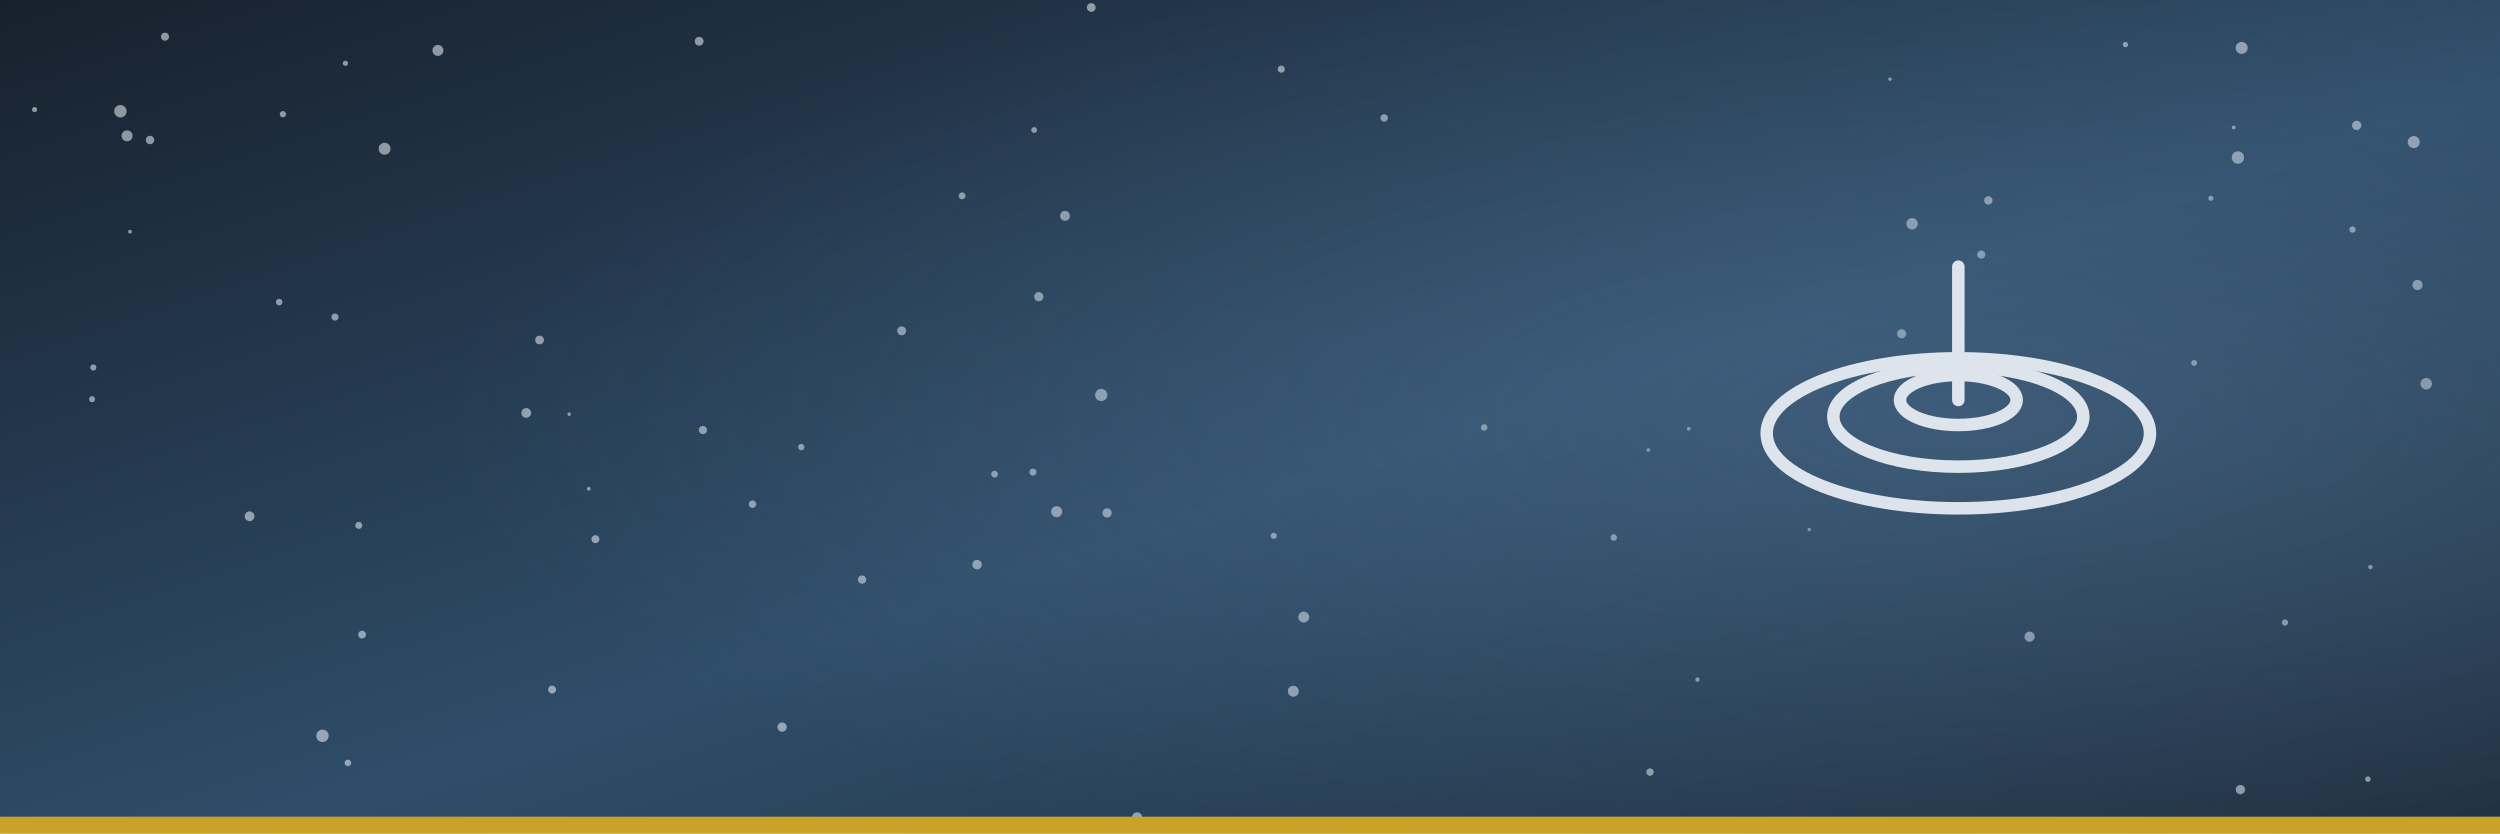
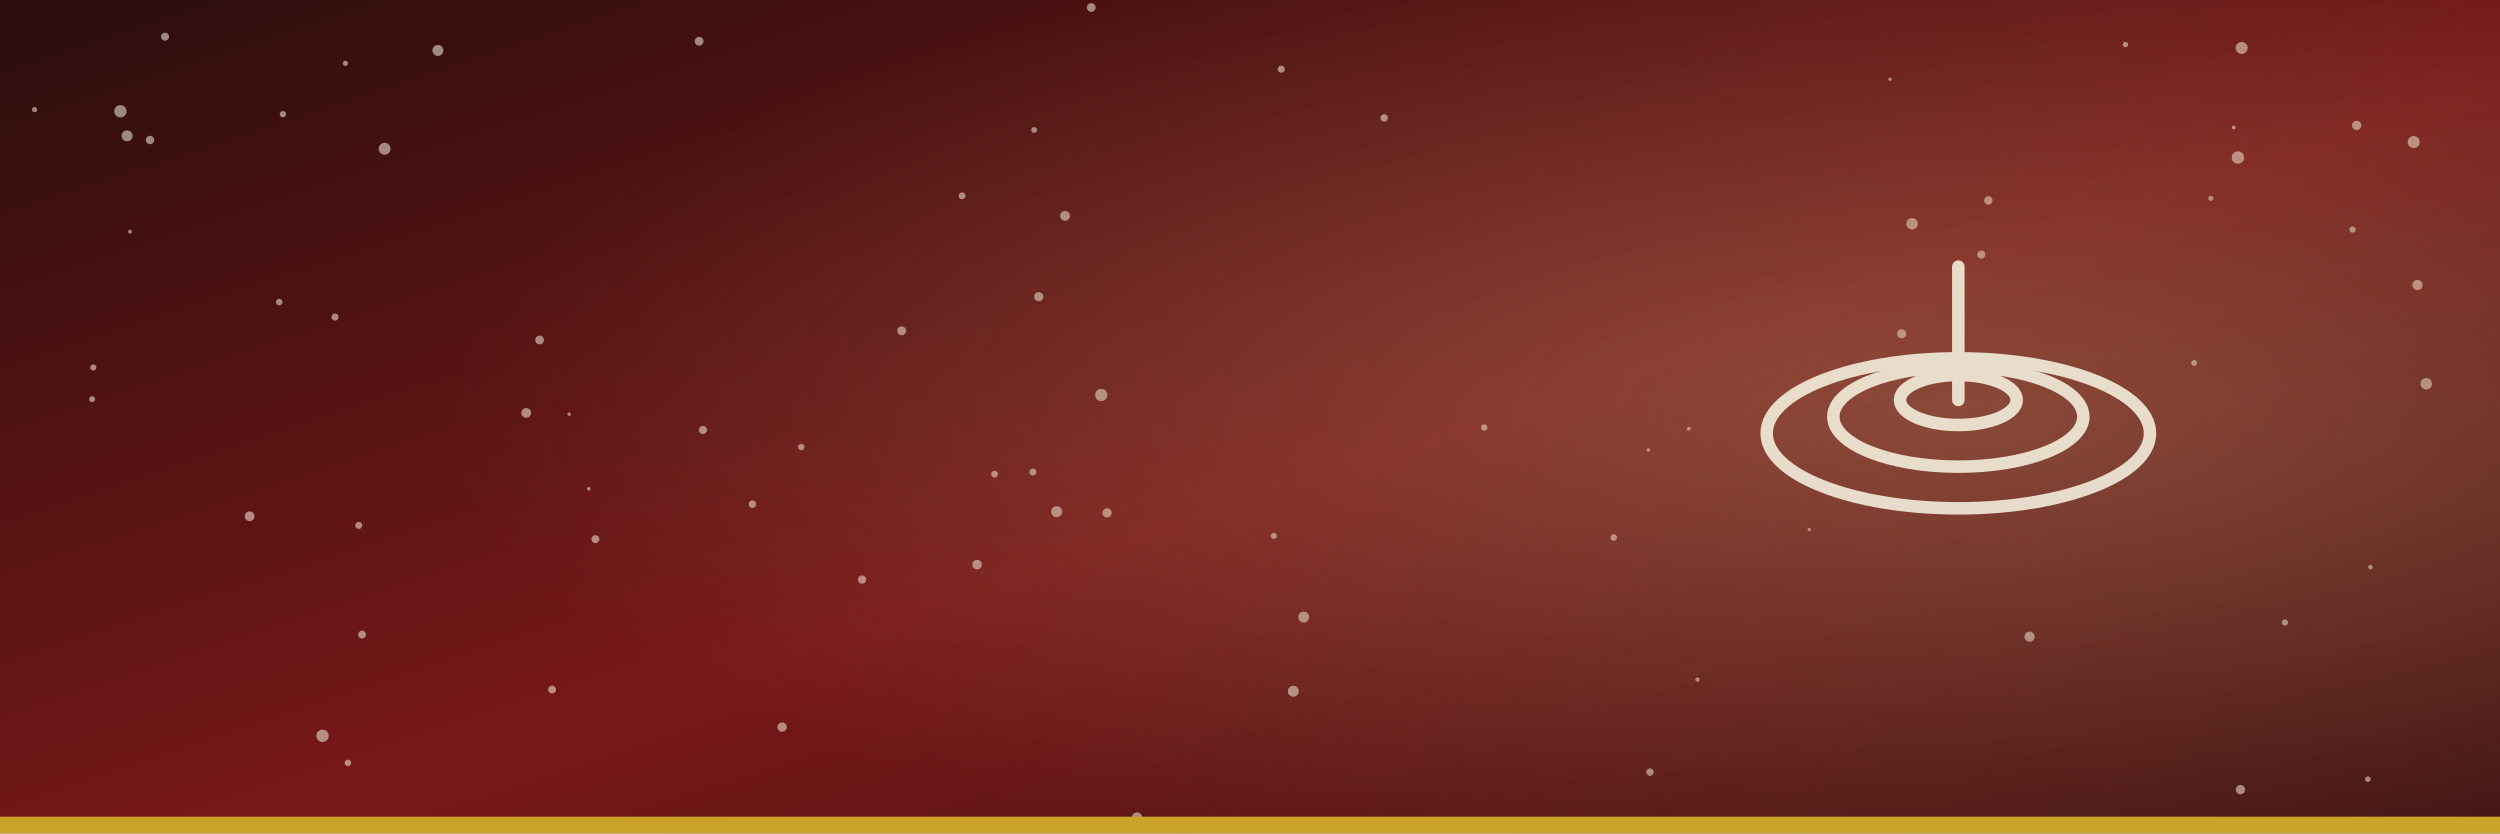
<svg xmlns="http://www.w3.org/2000/svg" viewBox="0 0 600 200" width="600" height="200" role="img">
  <defs>
    <linearGradient id="fundo" x1="0" y1="0" x2="1" y2="1">
-       <stop offset="0" stop-color="#17212d" />
-       <stop offset="0.55" stop-color="#2f4d69" />
-       <stop offset="1" stop-color="#1f2d3c" />
+       <stop offset="0" stop-color="#2b0d0d" />
+       <stop offset="0.55" stop-color="#781818" />
+       <stop offset="1" stop-color="#3d1010" />
    </linearGradient>
    <radialGradient id="brilho" cx="0.78" cy="0.5" r="0.6">
-       <stop offset="0" stop-color="#5e82a6" stop-opacity="0.35" />
-       <stop offset="1" stop-color="#5e82a6" stop-opacity="0" />
+       <stop offset="0" stop-color="#c0a878" stop-opacity="0.35" />
+       <stop offset="1" stop-color="#c0a878" stop-opacity="0" />
    </radialGradient>
  </defs>
  <rect width="600" height="200" fill="url(#fundo)" />
-   <g fill="#eef3f8" opacity="0.55">
+   <g fill="#f3ecdb" opacity="0.55">
    <circle cx="168.7" cy="103.2" r="0.98" />
    <circle cx="254.1" cy="196.7" r="0.51" />
    <circle cx="526.6" cy="87.1" r="0.71" />
    <circle cx="434.2" cy="127.1" r="0.41" />
    <circle cx="31.2" cy="55.6" r="0.46" />
    <circle cx="477.2" cy="48.1" r="1.01" />
    <circle cx="67.0" cy="72.5" r="0.79" />
    <circle cx="530.6" cy="47.6" r="0.61" />
    <circle cx="248.2" cy="31.2" r="0.70" />
    <circle cx="22.4" cy="88.2" r="0.74" />
    <circle cx="216.4" cy="79.4" r="1.07" />
    <circle cx="265.7" cy="123.1" r="1.11" />
    <circle cx="192.3" cy="107.3" r="0.76" />
    <circle cx="568.3" cy="187.0" r="0.67" />
    <circle cx="129.5" cy="81.6" r="1.05" />
    <circle cx="510.1" cy="10.7" r="0.64" />
    <circle cx="206.9" cy="139.1" r="0.99" />
    <circle cx="538.0" cy="11.5" r="1.44" />
    <circle cx="536.1" cy="30.6" r="0.45" />
    <circle cx="255.6" cy="51.8" r="1.19" />
    <circle cx="67.9" cy="27.4" r="0.76" />
    <circle cx="272.9" cy="196.2" r="1.24" />
    <circle cx="249.3" cy="71.2" r="1.11" />
    <circle cx="579.3" cy="34.1" r="1.45" />
    <circle cx="310.4" cy="165.9" r="1.32" />
    <circle cx="332.2" cy="28.3" r="0.90" />
    <circle cx="453.6" cy="19.0" r="0.41" />
    <circle cx="167.8" cy="9.9" r="1.06" />
    <circle cx="395.6" cy="108.0" r="0.43" />
    <circle cx="264.3" cy="94.8" r="1.47" />
    <circle cx="580.2" cy="68.4" r="1.23" />
    <circle cx="136.6" cy="99.4" r="0.42" />
    <circle cx="305.7" cy="128.6" r="0.73" />
    <circle cx="141.3" cy="117.3" r="0.44" />
    <circle cx="582.3" cy="92.1" r="1.38" />
    <circle cx="142.9" cy="129.4" r="0.96" />
    <circle cx="439.1" cy="197.6" r="0.45" />
    <circle cx="568.9" cy="136.1" r="0.53" />
    <circle cx="92.3" cy="35.7" r="1.43" />
    <circle cx="356.2" cy="102.6" r="0.79" />
    <circle cx="247.9" cy="113.3" r="0.85" />
    <circle cx="396.0" cy="185.3" r="0.89" />
    <circle cx="405.3" cy="102.9" r="0.46" />
    <circle cx="30.5" cy="32.6" r="1.32" />
    <circle cx="77.4" cy="176.6" r="1.49" />
    <circle cx="456.4" cy="80.1" r="1.10" />
    <circle cx="22.1" cy="95.8" r="0.72" />
    <circle cx="82.9" cy="15.2" r="0.63" />
    <circle cx="86.9" cy="152.3" r="0.94" />
    <circle cx="548.4" cy="149.4" r="0.76" />
    <circle cx="475.5" cy="61.1" r="0.97" />
    <circle cx="407.4" cy="163.1" r="0.52" />
    <circle cx="234.5" cy="135.5" r="1.14" />
    <circle cx="8.3" cy="26.3" r="0.63" />
    <circle cx="537.7" cy="189.5" r="1.12" />
    <circle cx="215.7" cy="197.5" r="1.39" />
    <circle cx="261.9" cy="1.8" r="1.05" />
    <circle cx="28.9" cy="26.7" r="1.49" />
    <circle cx="387.3" cy="129.0" r="0.79" />
    <circle cx="230.9" cy="47.0" r="0.83" />
    <circle cx="458.9" cy="53.7" r="1.38" />
    <circle cx="487.1" cy="152.8" r="1.22" />
    <circle cx="80.4" cy="76.1" r="0.86" />
    <circle cx="537.1" cy="37.8" r="1.49" />
    <circle cx="126.3" cy="99.1" r="1.17" />
    <circle cx="59.9" cy="123.9" r="1.17" />
    <circle cx="307.5" cy="16.6" r="0.86" />
    <circle cx="105.1" cy="12.1" r="1.32" />
    <circle cx="187.7" cy="174.5" r="1.12" />
    <circle cx="39.6" cy="8.8" r="0.97" />
    <circle cx="564.6" cy="55.1" r="0.76" />
    <circle cx="238.7" cy="113.8" r="0.82" />
    <circle cx="86.1" cy="126.1" r="0.84" />
    <circle cx="253.6" cy="122.8" r="1.33" />
    <circle cx="36.0" cy="33.6" r="1.01" />
    <circle cx="312.9" cy="148.1" r="1.31" />
    <circle cx="565.6" cy="30.1" r="1.12" />
    <circle cx="180.6" cy="121.0" r="0.90" />
    <circle cx="132.5" cy="165.5" r="0.95" />
    <circle cx="83.5" cy="183.1" r="0.79" />
  </g>
  <rect width="600" height="200" fill="url(#brilho)" />
-   <g fill="none" stroke="#eef3f8" stroke-width="3" stroke-linecap="round" stroke-linejoin="round" opacity="0.9">
+   <g fill="none" stroke="#f3ecdb" stroke-width="3" stroke-linecap="round" stroke-linejoin="round" opacity="0.9">
    <ellipse cx="470" cy="104" rx="46" ry="18" />
    <ellipse cx="470" cy="100" rx="30" ry="12" />
    <ellipse cx="470" cy="96" rx="14" ry="6" />
    <path d="M470 96 V64" />
  </g>
  <rect x="0" y="196" width="600" height="4" fill="#c9a227" />
</svg>
